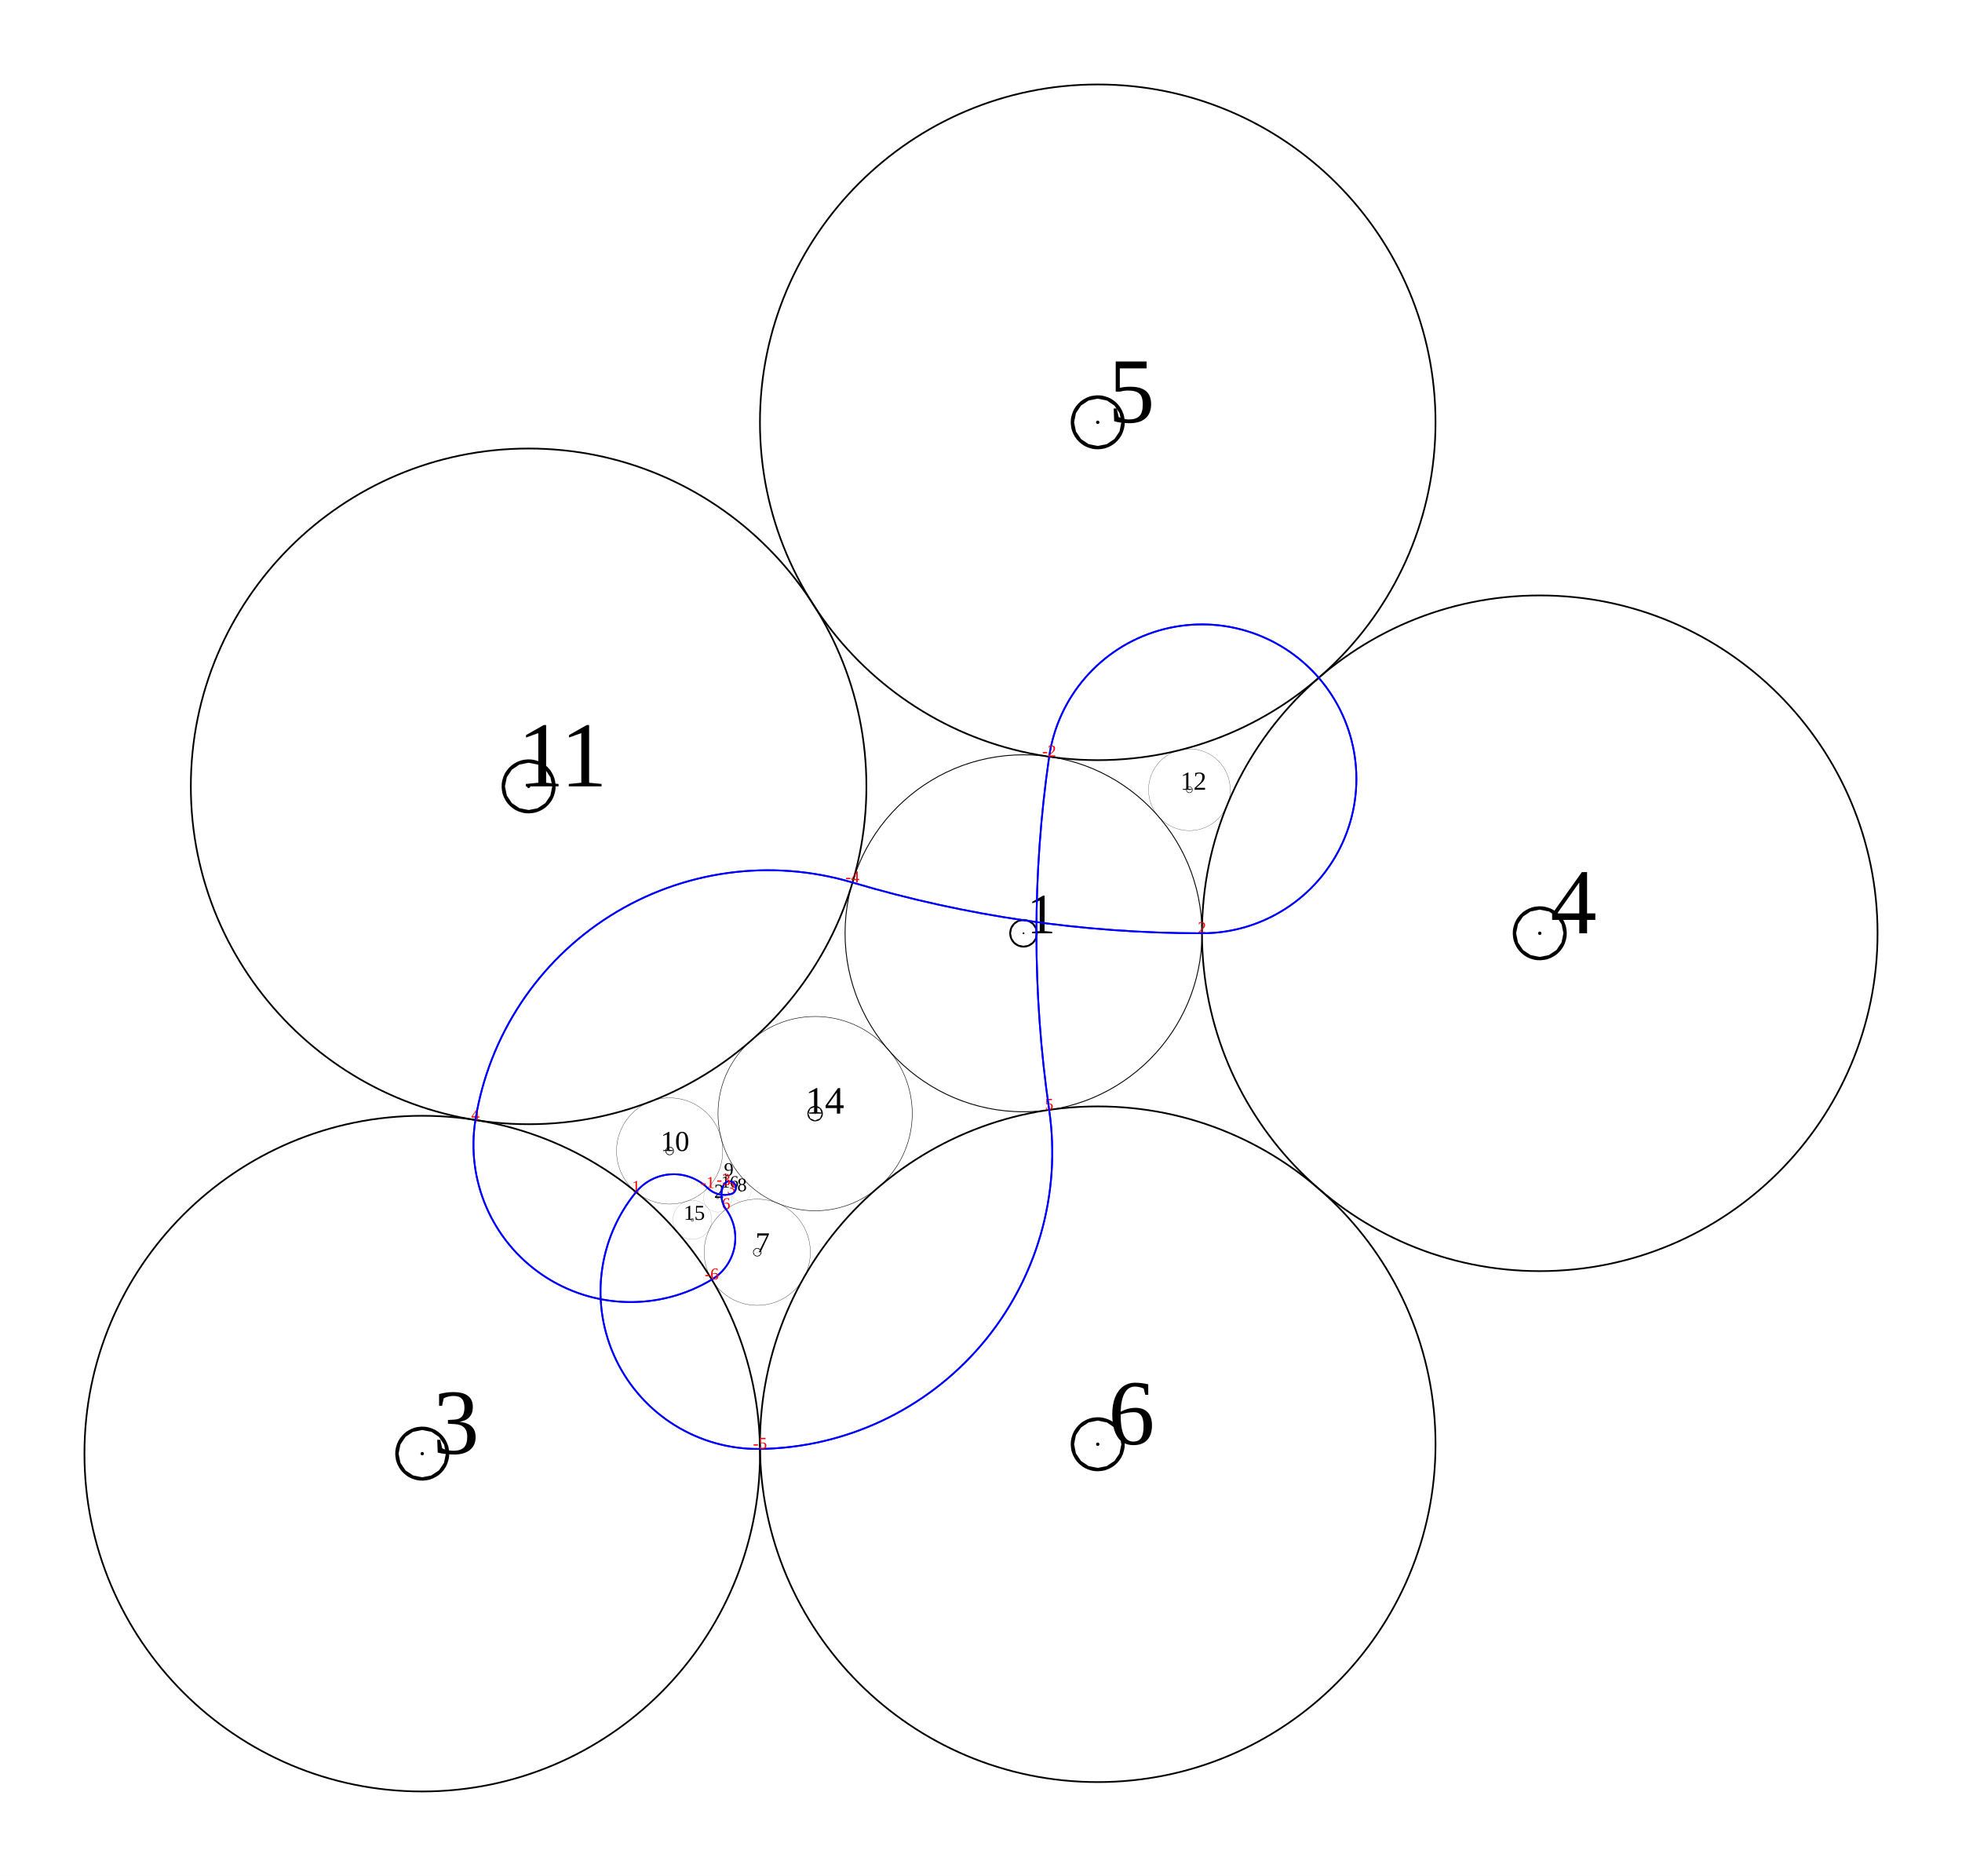
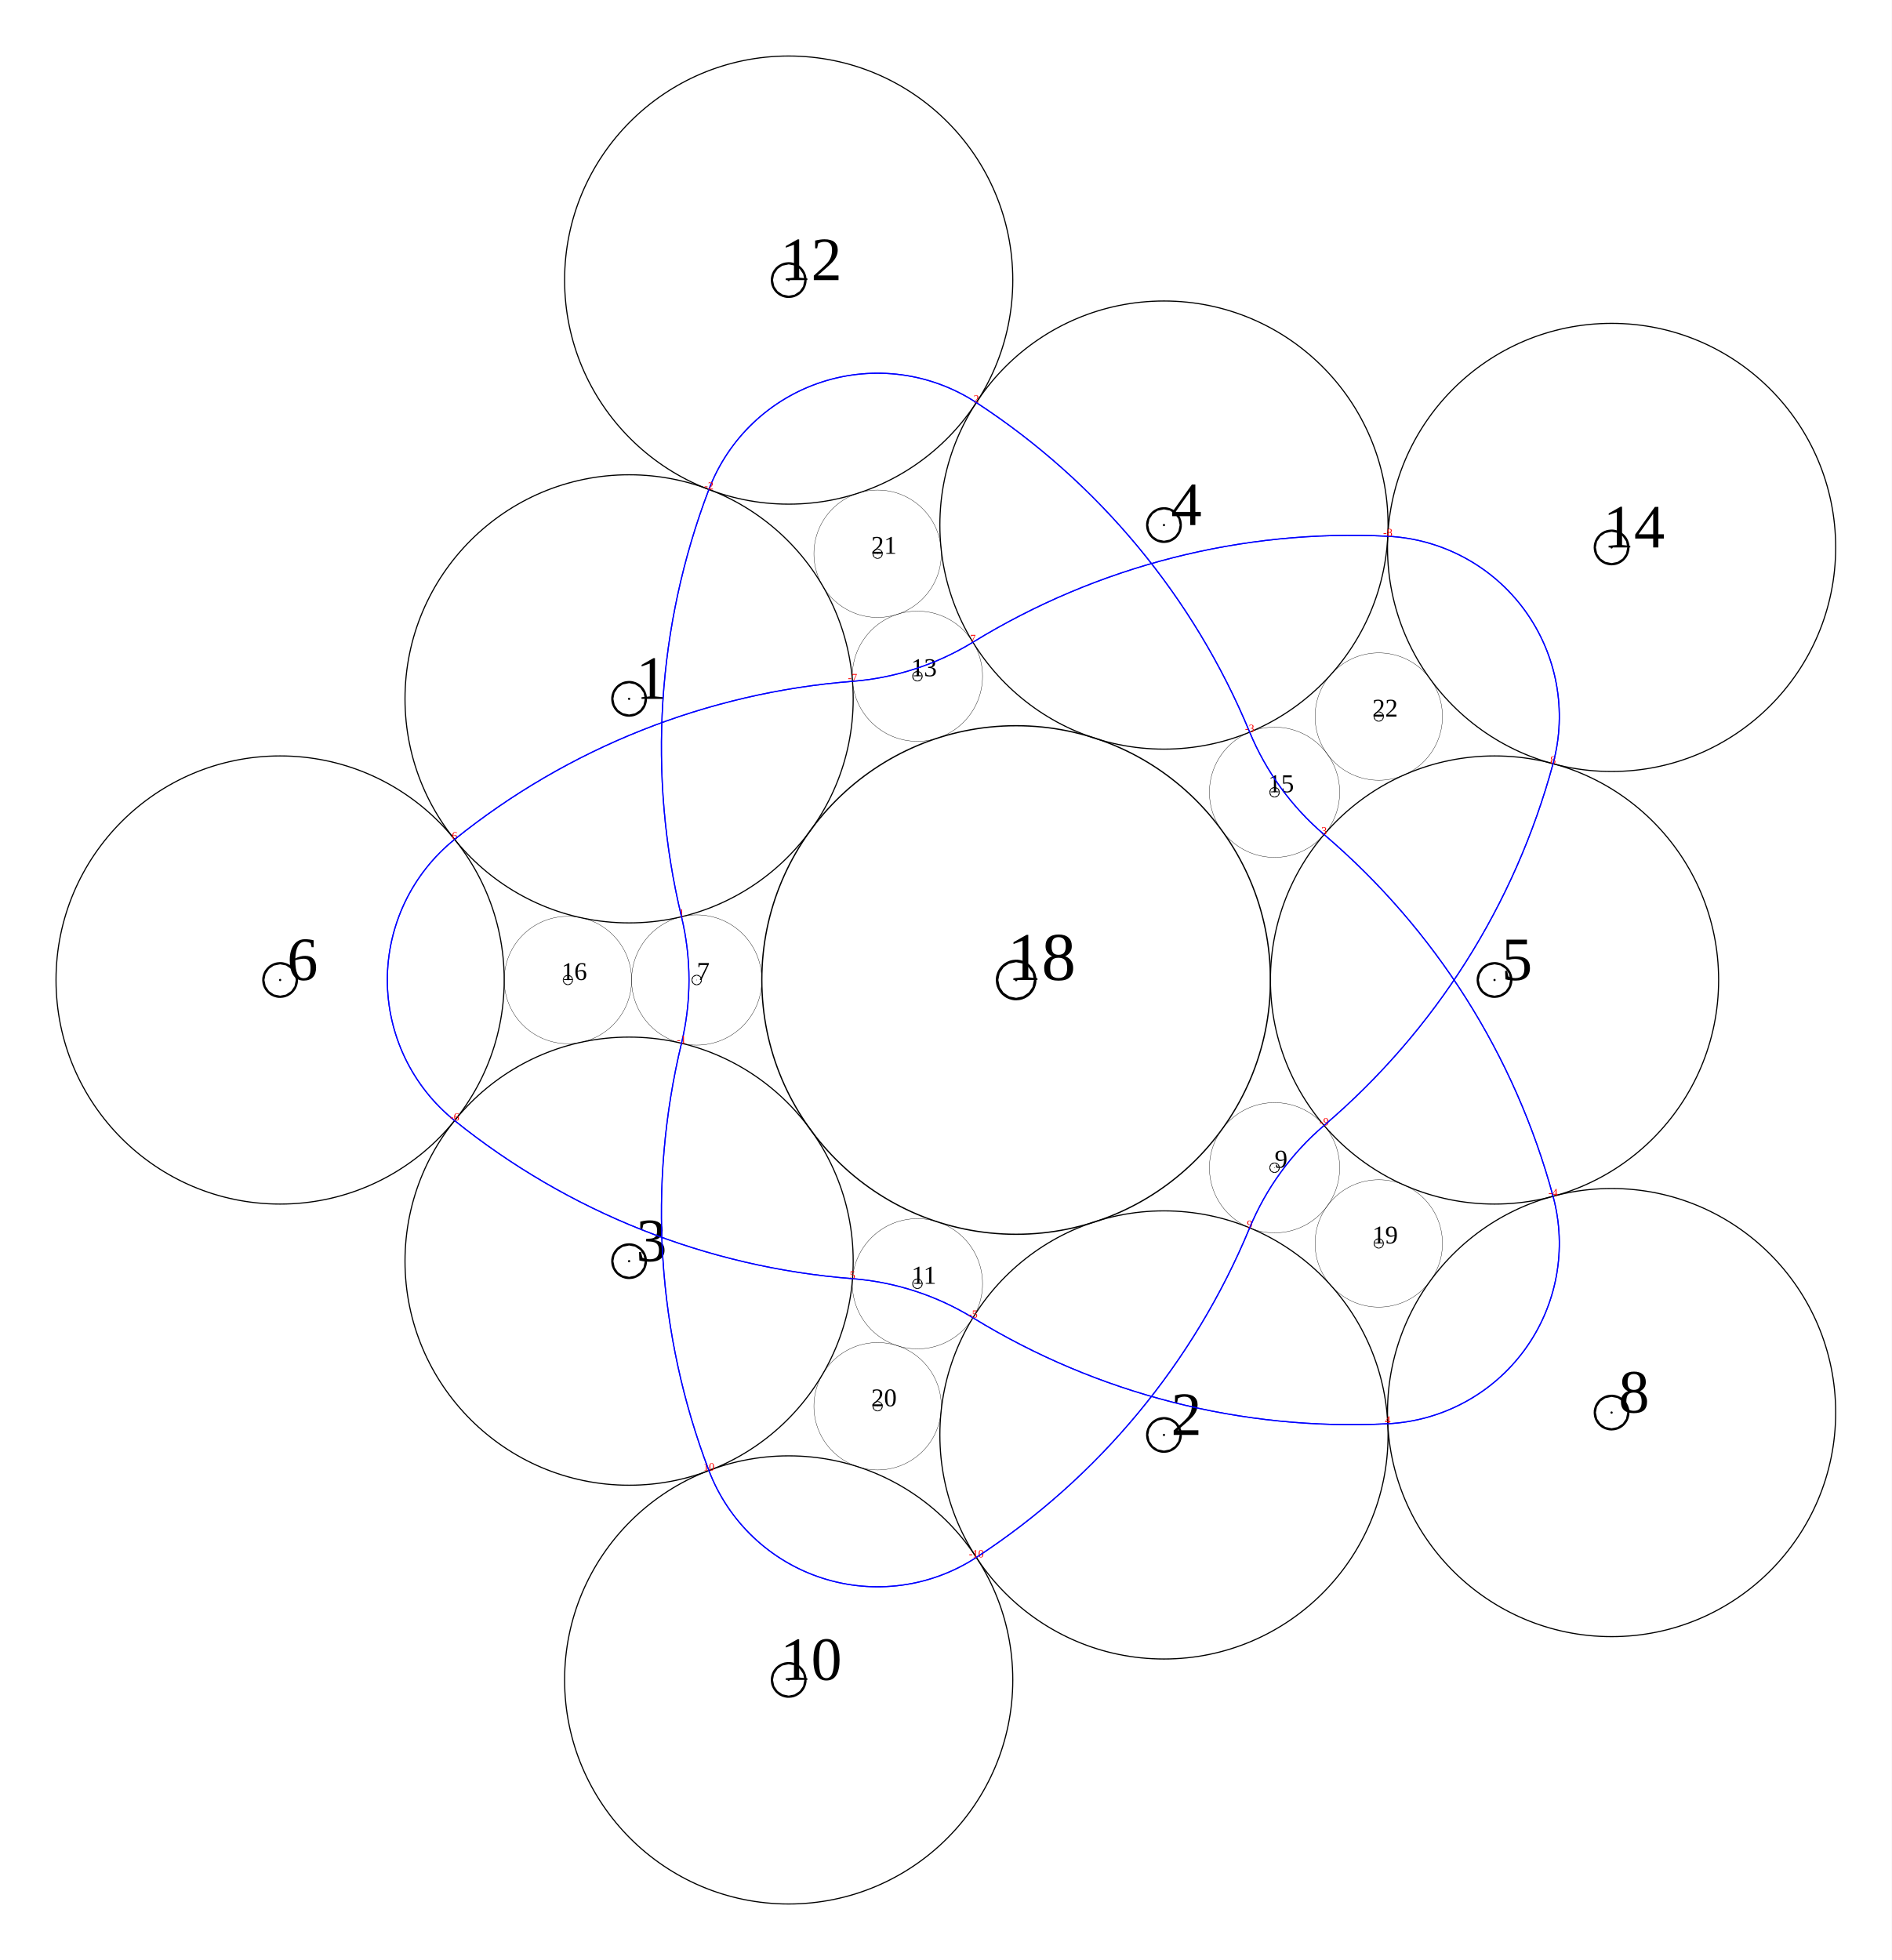
- <svg xmlns="http://www.w3.org/2000/svg" baseProfile="full" height="1110.533" version="1.1" viewBox="0,0,1161.687,1110.533" width="1161.687">
+ <svg xmlns="http://www.w3.org/2000/svg" baseProfile="full" height="1749.499" version="1.1" viewBox="0,0,1688.344,1749.499" width="1688.344">
  <defs />
-   <rect fill="white" height="1110.533" width="1161.687" x="0" y="0" />
-   <circle cx="649.961" cy="250" fill="none" r="200" stroke="black" stroke-width="1" />
-   <circle cx="649.961" cy="250" fill="black" r="1" stroke="black" stroke-width="30" />
-   <text fill="black" font-size="55px" text-anchor="middle" x="669.961" y="250">5</text>
-   <circle cx="911.687" cy="552.49" fill="none" r="200" stroke="black" stroke-width="1" />
-   <circle cx="911.687" cy="552.49" fill="black" r="1" stroke="black" stroke-width="30" />
-   <text fill="black" font-size="55px" text-anchor="middle" x="931.687" y="552.49">4</text>
-   <circle cx="649.961" cy="854.979" fill="none" r="200" stroke="black" stroke-width="1" />
-   <circle cx="649.961" cy="854.979" fill="black" r="1" stroke="black" stroke-width="30" />
-   <text fill="black" font-size="55px" text-anchor="middle" x="669.961" y="854.979">6</text>
-   <circle cx="312.991" cy="465.524" fill="none" r="200" stroke="black" stroke-width="1" />
-   <circle cx="312.991" cy="465.524" fill="black" r="1" stroke="black" stroke-width="30" />
-   <text fill="black" font-size="55px" text-anchor="middle" x="332.991" y="465.524">11</text>
-   <circle cx="250.0" cy="860.533" fill="none" r="200" stroke="black" stroke-width="1" />
-   <circle cx="250.0" cy="860.533" fill="black" r="1" stroke="black" stroke-width="30" />
-   <text fill="black" font-size="55px" text-anchor="middle" x="270.0" y="860.533">3</text>
-   <circle cx="606.022" cy="552.49" fill="none" r="105.664" stroke="black" stroke-width="0.528" />
-   <circle cx="606.022" cy="552.49" fill="black" r="0.528" stroke="black" stroke-width="15.85" />
-   <text fill="black" font-size="33.774px" text-anchor="middle" x="616.589" y="552.49">1</text>
-   <circle cx="424.966" cy="709.146" fill="none" r="8.353" stroke="black" stroke-width="0.042" />
-   <circle cx="424.966" cy="709.146" fill="black" r="0.042" stroke="black" stroke-width="1.253" />
-   <text fill="black" font-size="11.879px" text-anchor="middle" x="425.802" y="709.146">2</text>
-   <circle cx="448.364" cy="741.321" fill="none" r="31.43" stroke="black" stroke-width="0.157" />
-   <circle cx="448.364" cy="741.321" fill="black" r="0.157" stroke="black" stroke-width="4.715" />
-   <text fill="black" font-size="17.072px" text-anchor="middle" x="451.507" y="741.321">7</text>
-   <circle cx="438.748" cy="705.151" fill="none" r="5.996" stroke="black" stroke-width="0.03" />
-   <circle cx="438.748" cy="705.151" fill="black" r="0.03" stroke="black" stroke-width="0.899" />
-   <text fill="black" font-size="11.349px" text-anchor="middle" x="439.347" y="705.151">8</text>
-   <circle cx="430.901" cy="696.082" fill="none" r="5.996" stroke="black" stroke-width="0.03" />
-   <circle cx="430.901" cy="696.082" fill="black" r="0.03" stroke="black" stroke-width="0.899" />
-   <text fill="black" font-size="11.349px" text-anchor="middle" x="431.501" y="696.082">9</text>
-   <circle cx="396.489" cy="681.366" fill="none" r="31.43" stroke="black" stroke-width="0.157" />
-   <circle cx="396.489" cy="681.366" fill="black" r="0.157" stroke="black" stroke-width="4.715" />
-   <text fill="black" font-size="17.072px" text-anchor="middle" x="399.632" y="681.366">10</text>
-   <circle cx="704.221" cy="467.525" fill="none" r="24.19" stroke="black" stroke-width="0.121" />
-   <circle cx="704.221" cy="467.525" fill="black" r="0.121" stroke="black" stroke-width="3.628" />
-   <text fill="black" font-size="15.443px" text-anchor="middle" x="706.64" y="467.525">12</text>
-   <circle cx="482.63" cy="659.253" fill="none" r="57.504" stroke="black" stroke-width="0.288" />
-   <circle cx="482.63" cy="659.253" fill="black" r="0.288" stroke="black" stroke-width="8.626" />
-   <text fill="black" font-size="22.938px" text-anchor="middle" x="488.381" y="659.253">14</text>
-   <circle cx="409.947" cy="722.141" fill="none" r="11.508" stroke="black" stroke-width="0.058" />
-   <circle cx="409.947" cy="722.141" fill="black" r="0.058" stroke="black" stroke-width="1.726" />
-   <text fill="black" font-size="12.589px" text-anchor="middle" x="411.098" y="722.141">15</text>
-   <circle cx="432.059" cy="703.009" fill="none" r="1.027" stroke="black" stroke-width="0.005" />
-   <circle cx="432.059" cy="703.009" fill="black" r="0.005" stroke="black" stroke-width="0.154" />
-   <text fill="black" font-size="10.231px" text-anchor="middle" x="432.162" y="703.009">16</text>
-   <path d="M 780.824,401.245 A 91.425 91.425 0 0,1 711.687 552.49" fill="none" stroke="blue" stroke-width="1" />
-   <text fill="red" font-size="10px" text-anchor="middle" x="711.687" y="552.49">2</text>
-   <path d="M 711.687,552.49 A 727.424 727.424 0 0,1 504.725 522.427" fill="none" stroke="blue" stroke-width="1" />
-   <path d="M 504.725,522.427 A 175.49 175.49 0 0,0 281.495 663.029" fill="none" stroke="blue" stroke-width="1" />
-   <text fill="red" font-size="10px" text-anchor="middle" x="281.495" y="663.029">4</text>
-   <path d="M 281.495,663.029 A 93.122 93.122 0 0,0 421.424 757.511" fill="none" stroke="blue" stroke-width="1" />
-   <path d="M 421.424,757.511 A 28.791 28.791 0 0,0 429.879 715.901" fill="none" stroke="blue" stroke-width="1" />
-   <text fill="red" font-size="10px" text-anchor="middle" x="429.879" y="715.901">6</text>
-   <path d="M 429.879,715.901 A 14.335 14.335 0 0,1 428.421 701.541" fill="none" stroke="blue" stroke-width="1" />
-   <path d="M 428.421,701.541 A 3.842 3.842 0 0,1 434.824 700.616" fill="none" stroke="blue" stroke-width="1" />
-   <path d="M 434.824,700.616 A 3.842 3.842 0 0,1 432.989 706.82" fill="none" stroke="blue" stroke-width="1" />
-   <text fill="red" font-size="10px" text-anchor="middle" x="432.989" y="706.82">3</text>
-   <path d="M 432.989,706.82 A 14.335 14.335 0 0,1 418.988 703.313" fill="none" stroke="blue" stroke-width="1" />
-   <path d="M 418.988,703.313 A 28.791 28.791 0 0,0 376.595 705.699" fill="none" stroke="blue" stroke-width="1" />
-   <text fill="red" font-size="10px" text-anchor="middle" x="376.595" y="705.699">1</text>
-   <path d="M 376.595,705.699 A 93.122 93.122 0 0,0 449.981 857.756" fill="none" stroke="blue" stroke-width="1" />
-   <path d="M 449.981,857.756 A 175.49 175.49 0 0,0 621.212 657.056" fill="none" stroke="blue" stroke-width="1" />
-   <text fill="red" font-size="10px" text-anchor="middle" x="621.212" y="657.056">5</text>
-   <path d="M 621.212,657.056 A 727.424 727.424 0 0,1 621.212 447.923" fill="none" stroke="blue" stroke-width="1" />
-   <path d="M 621.212,447.923 A 91.425 91.425 0 0,1 780.824 401.245" fill="none" stroke="blue" stroke-width="1" />
-   <text fill="red" font-size="10px" text-anchor="middle" x="504.725" y="522.427">-4</text>
-   <path d="M 504.725,522.427 A 727.424 727.424 0 0,0 711.687 552.49" fill="none" stroke="blue" stroke-width="1" />
-   <path d="M 711.687,552.49 A 91.425 91.425 0 0,0 780.824 401.245" fill="none" stroke="blue" stroke-width="1" />
-   <path d="M 780.824,401.245 A 91.425 91.425 0 0,0 621.212 447.923" fill="none" stroke="blue" stroke-width="1" />
-   <text fill="red" font-size="10px" text-anchor="middle" x="621.212" y="447.923">-2</text>
-   <path d="M 621.212,447.923 A 727.424 727.424 0 0,0 621.212 657.056" fill="none" stroke="blue" stroke-width="1" />
-   <path d="M 621.212,657.056 A 175.49 175.49 0 0,1 449.981 857.756" fill="none" stroke="blue" stroke-width="1" />
-   <text fill="red" font-size="10px" text-anchor="middle" x="449.981" y="857.756">-5</text>
-   <path d="M 449.981,857.756 A 93.122 93.122 0 0,1 376.595 705.699" fill="none" stroke="blue" stroke-width="1" />
-   <path d="M 376.595,705.699 A 28.791 28.791 0 0,1 418.988 703.313" fill="none" stroke="blue" stroke-width="1" />
-   <text fill="red" font-size="10px" text-anchor="middle" x="418.988" y="703.313">-1</text>
-   <path d="M 418.988,703.313 A 14.335 14.335 0 0,0 432.989 706.82" fill="none" stroke="blue" stroke-width="1" />
-   <path d="M 432.989,706.82 A 3.842 3.842 0 0,0 434.824 700.616" fill="none" stroke="blue" stroke-width="1" />
-   <path d="M 434.824,700.616 A 3.842 3.842 0 0,0 428.421 701.541" fill="none" stroke="blue" stroke-width="1" />
-   <text fill="red" font-size="10px" text-anchor="middle" x="428.421" y="701.541">-3</text>
-   <path d="M 428.421,701.541 A 14.335 14.335 0 0,0 429.879 715.901" fill="none" stroke="blue" stroke-width="1" />
-   <path d="M 429.879,715.901 A 28.791 28.791 0 0,1 421.424 757.511" fill="none" stroke="blue" stroke-width="1" />
-   <text fill="red" font-size="10px" text-anchor="middle" x="421.424" y="757.511">-6</text>
-   <path d="M 421.424,757.511 A 93.122 93.122 0 0,1 281.495 663.029" fill="none" stroke="blue" stroke-width="1" />
-   <path d="M 281.495,663.029 A 175.49 175.49 0 0,1 504.725 522.427" fill="none" stroke="blue" stroke-width="1" />
+   <rect fill="white" height="1749.499" width="1688.344" x="0" y="0" />
+   <circle cx="703.907" cy="250.0" fill="none" r="200" stroke="black" stroke-width="1" />
+   <circle cx="703.907" cy="250.0" fill="black" r="1" stroke="black" stroke-width="30" />
+   <text fill="black" font-size="55px" text-anchor="middle" x="723.907" y="250.0">12</text>
+   <circle cx="561.472" cy="623.781" fill="none" r="200" stroke="black" stroke-width="1" />
+   <circle cx="561.472" cy="623.781" fill="black" r="1" stroke="black" stroke-width="30" />
+   <text fill="black" font-size="55px" text-anchor="middle" x="581.472" y="623.781">1</text>
+   <circle cx="1438.344" cy="488.633" fill="none" r="200" stroke="black" stroke-width="1" />
+   <circle cx="1438.344" cy="488.633" fill="black" r="1" stroke="black" stroke-width="30" />
+   <text fill="black" font-size="55px" text-anchor="middle" x="1458.344" y="488.633">14</text>
+   <circle cx="1038.842" cy="468.674" fill="none" r="200" stroke="black" stroke-width="1" />
+   <circle cx="1038.842" cy="468.674" fill="black" r="1" stroke="black" stroke-width="30" />
+   <text fill="black" font-size="55px" text-anchor="middle" x="1058.842" y="468.674">4</text>
+   <circle cx="1438.344" cy="1260.866" fill="none" r="200" stroke="black" stroke-width="1" />
+   <circle cx="1438.344" cy="1260.866" fill="black" r="1" stroke="black" stroke-width="30" />
+   <text fill="black" font-size="55px" text-anchor="middle" x="1458.344" y="1260.866">8</text>
+   <circle cx="1333.873" cy="874.749" fill="none" r="200" stroke="black" stroke-width="1" />
+   <circle cx="1333.873" cy="874.749" fill="black" r="1" stroke="black" stroke-width="30" />
+   <text fill="black" font-size="55px" text-anchor="middle" x="1353.873" y="874.749">5</text>
+   <circle cx="703.907" cy="1499.499" fill="none" r="200" stroke="black" stroke-width="1" />
+   <circle cx="703.907" cy="1499.499" fill="black" r="1" stroke="black" stroke-width="30" />
+   <text fill="black" font-size="55px" text-anchor="middle" x="723.907" y="1499.499">10</text>
+   <circle cx="1038.842" cy="1280.824" fill="none" r="200" stroke="black" stroke-width="1" />
+   <circle cx="1038.842" cy="1280.824" fill="black" r="1" stroke="black" stroke-width="30" />
+   <text fill="black" font-size="55px" text-anchor="middle" x="1058.842" y="1280.824">2</text>
+   <circle cx="250.0" cy="874.749" fill="none" r="200" stroke="black" stroke-width="1" />
+   <circle cx="250.0" cy="874.749" fill="black" r="1" stroke="black" stroke-width="30" />
+   <text fill="black" font-size="55px" text-anchor="middle" x="270.0" y="874.749">6</text>
+   <circle cx="561.472" cy="1125.718" fill="none" r="200" stroke="black" stroke-width="1" />
+   <circle cx="561.472" cy="1125.718" fill="black" r="1" stroke="black" stroke-width="30" />
+   <text fill="black" font-size="55px" text-anchor="middle" x="581.472" y="1125.718">3</text>
+   <circle cx="621.809" cy="874.749" fill="none" r="58.119" stroke="black" stroke-width="0.291" />
+   <circle cx="621.809" cy="874.749" fill="black" r="0.291" stroke="black" stroke-width="8.718" />
+   <text fill="black" font-size="23.077px" text-anchor="middle" x="627.62" y="874.749">7</text>
+   <circle cx="1137.544" cy="1042.322" fill="none" r="58.119" stroke="black" stroke-width="0.291" />
+   <circle cx="1137.544" cy="1042.322" fill="black" r="0.291" stroke="black" stroke-width="8.718" />
+   <text fill="black" font-size="23.077px" text-anchor="middle" x="1143.356" y="1042.322">9</text>
+   <circle cx="818.802" cy="1145.888" fill="none" r="58.119" stroke="black" stroke-width="0.291" />
+   <circle cx="818.802" cy="1145.888" fill="black" r="0.291" stroke="black" stroke-width="8.718" />
+   <text fill="black" font-size="23.077px" text-anchor="middle" x="824.614" y="1145.888">11</text>
+   <circle cx="818.802" cy="603.611" fill="none" r="58.119" stroke="black" stroke-width="0.291" />
+   <circle cx="818.802" cy="603.611" fill="black" r="0.291" stroke="black" stroke-width="8.718" />
+   <text fill="black" font-size="23.077px" text-anchor="middle" x="824.614" y="603.611">13</text>
+   <circle cx="1137.544" cy="707.177" fill="none" r="58.119" stroke="black" stroke-width="0.291" />
+   <circle cx="1137.544" cy="707.177" fill="black" r="0.291" stroke="black" stroke-width="8.718" />
+   <text fill="black" font-size="23.077px" text-anchor="middle" x="1143.356" y="707.177">15</text>
+   <circle cx="506.845" cy="874.749" fill="none" r="56.845" stroke="black" stroke-width="0.284" />
+   <circle cx="506.845" cy="874.749" fill="black" r="0.284" stroke="black" stroke-width="8.527" />
+   <text fill="black" font-size="22.79px" text-anchor="middle" x="512.529" y="874.749">16</text>
+   <circle cx="906.9" cy="874.749" fill="none" r="226.973" stroke="black" stroke-width="1.135" />
+   <circle cx="906.9" cy="874.749" fill="black" r="1.135" stroke="black" stroke-width="34.046" />
+   <text fill="black" font-size="61.069px" text-anchor="middle" x="929.598" y="874.749">18</text>
+   <circle cx="1230.552" cy="1109.896" fill="none" r="56.845" stroke="black" stroke-width="0.284" />
+   <circle cx="1230.552" cy="1109.896" fill="black" r="0.284" stroke="black" stroke-width="8.527" />
+   <text fill="black" font-size="22.79px" text-anchor="middle" x="1236.237" y="1109.896">19</text>
+   <circle cx="783.276" cy="1255.225" fill="none" r="56.845" stroke="black" stroke-width="0.284" />
+   <circle cx="783.276" cy="1255.225" fill="black" r="0.284" stroke="black" stroke-width="8.527" />
+   <text fill="black" font-size="22.79px" text-anchor="middle" x="788.961" y="1255.225">20</text>
+   <circle cx="783.276" cy="494.274" fill="none" r="56.845" stroke="black" stroke-width="0.284" />
+   <circle cx="783.276" cy="494.274" fill="black" r="0.284" stroke="black" stroke-width="8.527" />
+   <text fill="black" font-size="22.79px" text-anchor="middle" x="788.961" y="494.274">21</text>
+   <circle cx="1230.552" cy="639.603" fill="none" r="56.845" stroke="black" stroke-width="0.284" />
+   <circle cx="1230.552" cy="639.603" fill="black" r="0.284" stroke="black" stroke-width="8.527" />
+   <text fill="black" font-size="22.79px" text-anchor="middle" x="1236.237" y="639.603">22</text>
+   <text fill="red" font-size="10px" text-anchor="middle" x="405.736" y="749.265">6</text>
+   <path d="M 405.736,749.265 A 646.53 646.53 0 0,1 760.861 608.153" fill="none" stroke="blue" stroke-width="1" />
+   <path d="M 760.861,608.153 A 241.746 241.746 0 0,0 868.347 573.228" fill="none" stroke="blue" stroke-width="1" />
+   <text fill="red" font-size="10px" text-anchor="middle" x="868.347" y="573.228">7</text>
+   <path d="M 868.347,573.228 A 646.53 646.53 0 0,1 1238.593 478.654" fill="none" stroke="blue" stroke-width="1" />
+   <path d="M 1238.593,478.654 A 161.15 161.15 0 0,1 1386.108 681.691" fill="none" stroke="blue" stroke-width="1" />
+   <text fill="red" font-size="10px" text-anchor="middle" x="1386.108" y="681.691">8</text>
+   <path d="M 1386.108,681.691 A 646.53 646.53 0 0,1 1181.751 1004.591" fill="none" stroke="blue" stroke-width="1" />
+   <path d="M 1181.751,1004.591 A 241.746 241.746 0 0,0 1115.32 1096.024" fill="none" stroke="blue" stroke-width="1" />
+   <text fill="red" font-size="10px" text-anchor="middle" x="1115.32" y="1096.024">9</text>
+   <path d="M 1115.32,1096.024 A 646.53 646.53 0 0,1 871.375 1390.162" fill="none" stroke="blue" stroke-width="1" />
+   <path d="M 871.375,1390.162 A 161.15 161.15 0 0,1 632.69 1312.608" fill="none" stroke="blue" stroke-width="1" />
+   <text fill="red" font-size="10px" text-anchor="middle" x="632.69" y="1312.608">10</text>
+   <path d="M 632.69,1312.608 A 646.53 646.53 0 0,1 608.223 931.258" fill="none" stroke="blue" stroke-width="1" />
+   <path d="M 608.223,931.258 A 241.746 241.746 0 0,0 608.223 818.24" fill="none" stroke="blue" stroke-width="1" />
+   <text fill="red" font-size="10px" text-anchor="middle" x="608.223" y="818.24">1</text>
+   <path d="M 608.223,818.24 A 646.53 646.53 0 0,1 632.69 436.891" fill="none" stroke="blue" stroke-width="1" />
+   <path d="M 632.69,436.891 A 161.15 161.15 0 0,1 871.375 359.337" fill="none" stroke="blue" stroke-width="1" />
+   <text fill="red" font-size="10px" text-anchor="middle" x="871.375" y="359.337">2</text>
+   <path d="M 871.375,359.337 A 646.53 646.53 0 0,1 1115.32 653.474" fill="none" stroke="blue" stroke-width="1" />
+   <path d="M 1115.32,653.474 A 241.746 241.746 0 0,0 1181.751 744.908" fill="none" stroke="blue" stroke-width="1" />
+   <text fill="red" font-size="10px" text-anchor="middle" x="1181.751" y="744.908">3</text>
+   <path d="M 1181.751,744.908 A 646.53 646.53 0 0,1 1386.108 1067.808" fill="none" stroke="blue" stroke-width="1" />
+   <path d="M 1386.108,1067.808 A 161.15 161.15 0 0,1 1238.593 1270.845" fill="none" stroke="blue" stroke-width="1" />
+   <text fill="red" font-size="10px" text-anchor="middle" x="1238.593" y="1270.845">4</text>
+   <path d="M 1238.593,1270.845 A 646.53 646.53 0 0,1 868.347 1176.271" fill="none" stroke="blue" stroke-width="1" />
+   <path d="M 868.347,1176.271 A 241.746 241.746 0 0,0 760.861 1141.346" fill="none" stroke="blue" stroke-width="1" />
+   <text fill="red" font-size="10px" text-anchor="middle" x="760.861" y="1141.346">5</text>
+   <path d="M 760.861,1141.346 A 646.53 646.53 0 0,1 405.736 1000.233" fill="none" stroke="blue" stroke-width="1" />
+   <path d="M 405.736,1000.233 A 161.15 161.15 0 0,1 405.736 749.265" fill="none" stroke="blue" stroke-width="1" />
+   <text fill="red" font-size="10px" text-anchor="middle" x="760.861" y="608.153">-7</text>
+   <path d="M 760.861,608.153 A 646.53 646.53 0 0,0 405.736 749.265" fill="none" stroke="blue" stroke-width="1" />
+   <path d="M 405.736,749.265 A 161.15 161.15 0 0,0 405.736 1000.233" fill="none" stroke="blue" stroke-width="1" />
+   <text fill="red" font-size="10px" text-anchor="middle" x="405.736" y="1000.233">-6</text>
+   <path d="M 405.736,1000.233 A 646.53 646.53 0 0,0 760.861 1141.346" fill="none" stroke="blue" stroke-width="1" />
+   <path d="M 760.861,1141.346 A 241.746 241.746 0 0,1 868.347 1176.271" fill="none" stroke="blue" stroke-width="1" />
+   <text fill="red" font-size="10px" text-anchor="middle" x="868.347" y="1176.271">-5</text>
+   <path d="M 868.347,1176.271 A 646.53 646.53 0 0,0 1238.593 1270.845" fill="none" stroke="blue" stroke-width="1" />
+   <path d="M 1238.593,1270.845 A 161.15 161.15 0 0,0 1386.108 1067.808" fill="none" stroke="blue" stroke-width="1" />
+   <text fill="red" font-size="10px" text-anchor="middle" x="1386.108" y="1067.808">-4</text>
+   <path d="M 1386.108,1067.808 A 646.53 646.53 0 0,0 1181.751 744.908" fill="none" stroke="blue" stroke-width="1" />
+   <path d="M 1181.751,744.908 A 241.746 241.746 0 0,1 1115.32 653.474" fill="none" stroke="blue" stroke-width="1" />
+   <text fill="red" font-size="10px" text-anchor="middle" x="1115.32" y="653.474">-3</text>
+   <path d="M 1115.32,653.474 A 646.53 646.53 0 0,0 871.375 359.337" fill="none" stroke="blue" stroke-width="1" />
+   <path d="M 871.375,359.337 A 161.15 161.15 0 0,0 632.69 436.891" fill="none" stroke="blue" stroke-width="1" />
+   <text fill="red" font-size="10px" text-anchor="middle" x="632.69" y="436.891">-2</text>
+   <path d="M 632.69,436.891 A 646.53 646.53 0 0,0 608.223 818.24" fill="none" stroke="blue" stroke-width="1" />
+   <path d="M 608.223,818.24 A 241.746 241.746 0 0,1 608.223 931.258" fill="none" stroke="blue" stroke-width="1" />
+   <text fill="red" font-size="10px" text-anchor="middle" x="608.223" y="931.258">-1</text>
+   <path d="M 608.223,931.258 A 646.53 646.53 0 0,0 632.69 1312.608" fill="none" stroke="blue" stroke-width="1" />
+   <path d="M 632.69,1312.608 A 161.15 161.15 0 0,0 871.375 1390.162" fill="none" stroke="blue" stroke-width="1" />
+   <text fill="red" font-size="10px" text-anchor="middle" x="871.375" y="1390.162">-10</text>
+   <path d="M 871.375,1390.162 A 646.53 646.53 0 0,0 1115.32 1096.024" fill="none" stroke="blue" stroke-width="1" />
+   <path d="M 1115.32,1096.024 A 241.746 241.746 0 0,1 1181.751 1004.591" fill="none" stroke="blue" stroke-width="1" />
+   <text fill="red" font-size="10px" text-anchor="middle" x="1181.751" y="1004.591">-9</text>
+   <path d="M 1181.751,1004.591 A 646.53 646.53 0 0,0 1386.108 681.691" fill="none" stroke="blue" stroke-width="1" />
+   <path d="M 1386.108,681.691 A 161.15 161.15 0 0,0 1238.593 478.654" fill="none" stroke="blue" stroke-width="1" />
+   <text fill="red" font-size="10px" text-anchor="middle" x="1238.593" y="478.654">-8</text>
+   <path d="M 1238.593,478.654 A 646.53 646.53 0 0,0 868.347 573.228" fill="none" stroke="blue" stroke-width="1" />
+   <path d="M 868.347,573.228 A 241.746 241.746 0 0,1 760.861 608.153" fill="none" stroke="blue" stroke-width="1" />
</svg>
